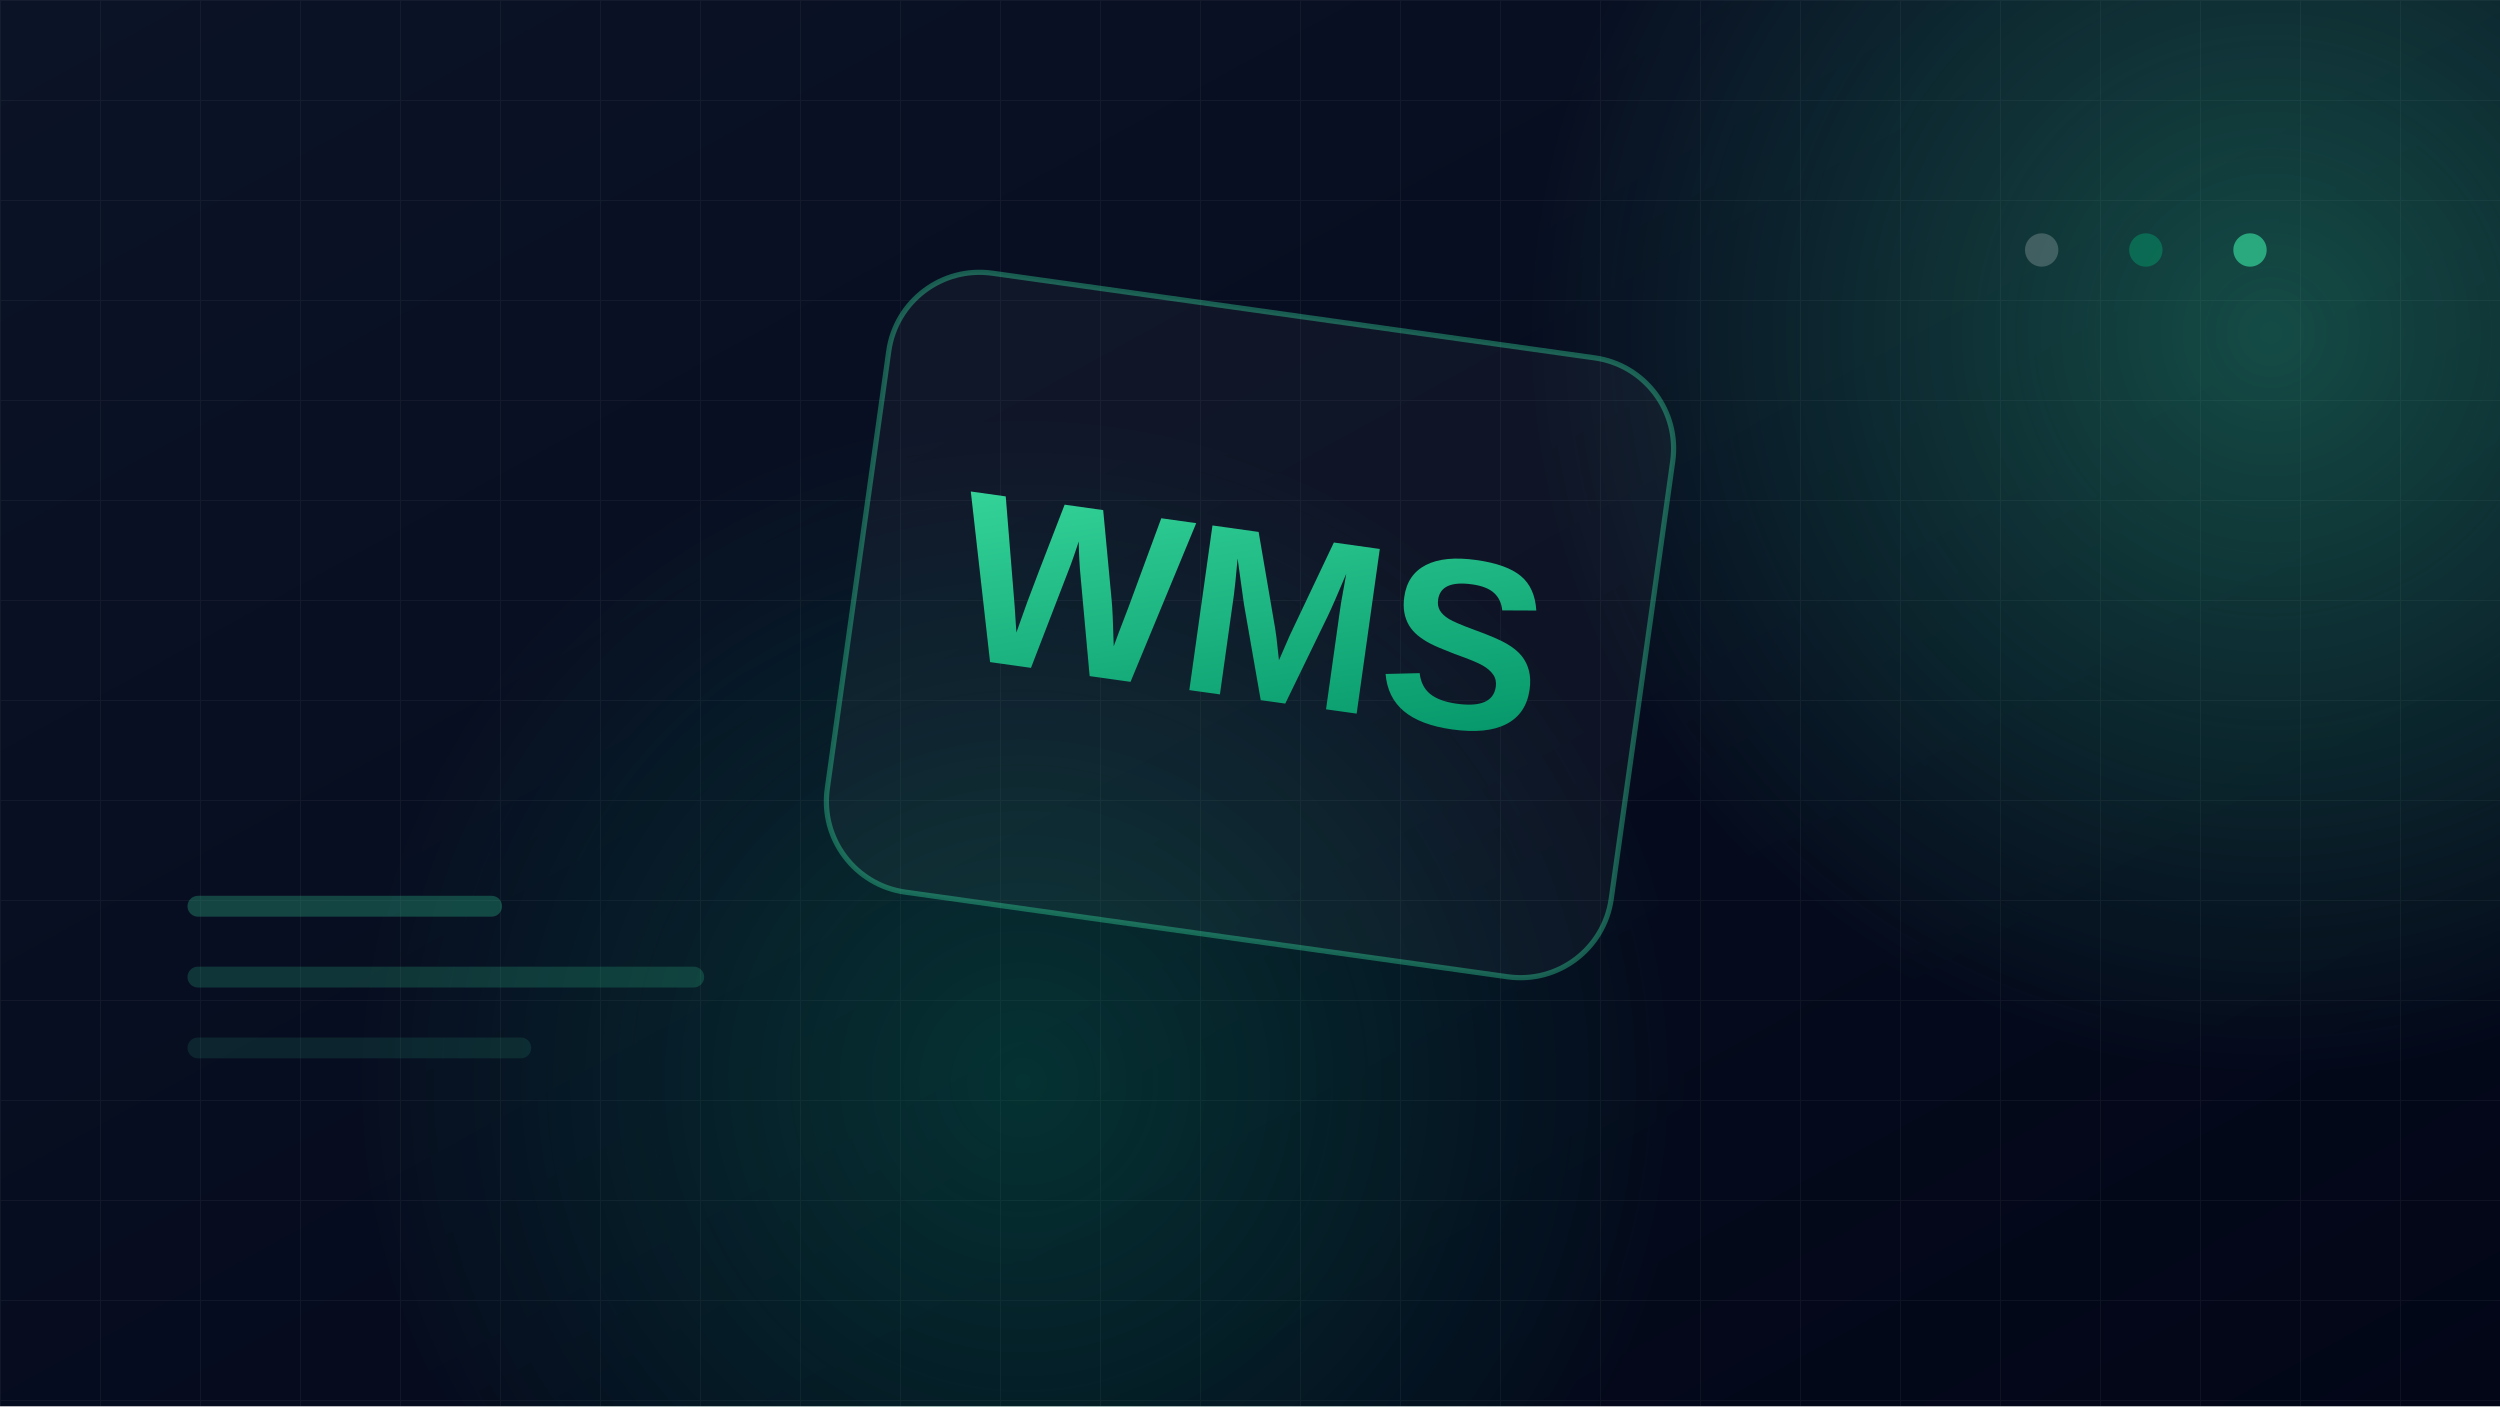
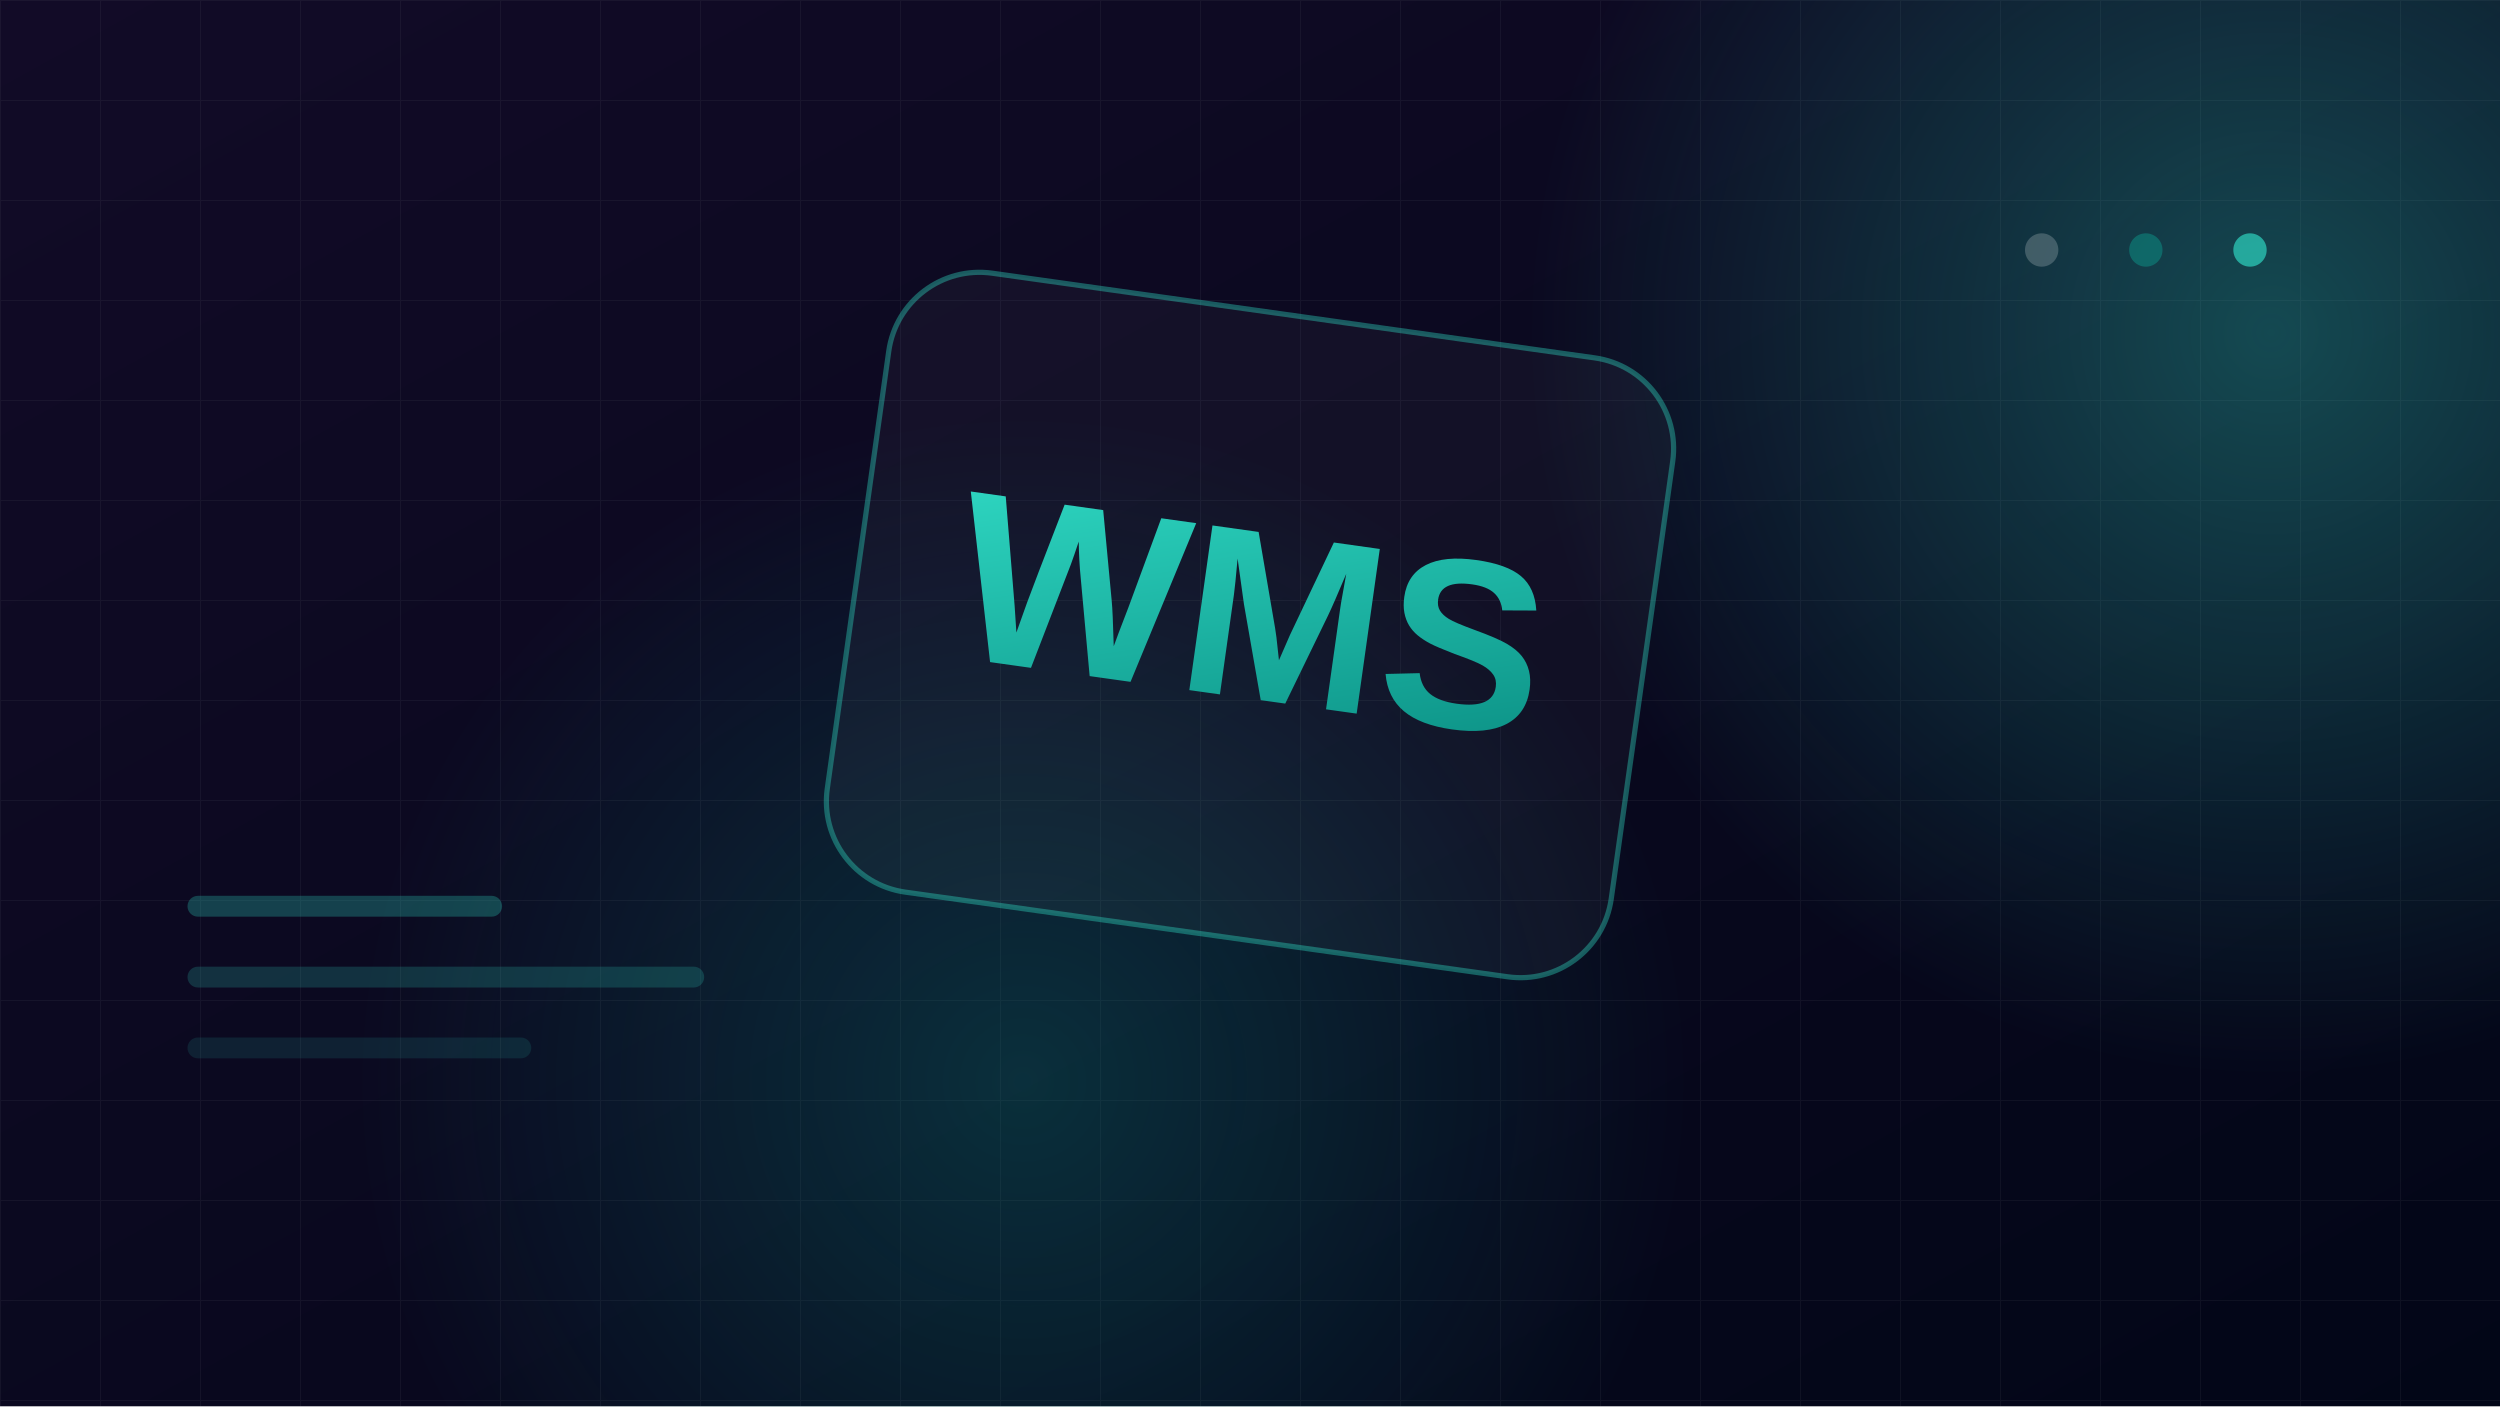
<svg xmlns="http://www.w3.org/2000/svg" width="1200" height="675" viewBox="0 0 1200 675">
  <defs>
    <linearGradient id="bg" x1="0" y1="0" x2="1" y2="1">
-       <stop offset="0" stop-color="#0b1327" />
+       <stop offset="0" stop-color="#120b27" />
      <stop offset="1" stop-color="#020617" />
    </linearGradient>
    <radialGradient id="glow1" cx="0.5" cy="0.5" r="0.5">
-       <stop offset="0" stop-color="#34d399" stop-opacity="0.32" />
-       <stop offset="1" stop-color="#34d399" stop-opacity="0" />
+       <stop offset="0" stop-color="#2dd4bf" stop-opacity="0.32" />
+       <stop offset="1" stop-color="#2dd4bf" stop-opacity="0" />
    </radialGradient>
    <radialGradient id="glow2" cx="0.5" cy="0.5" r="0.5">
-       <stop offset="0" stop-color="#059669" stop-opacity="0.28" />
-       <stop offset="1" stop-color="#059669" stop-opacity="0" />
+       <stop offset="0" stop-color="#0d9488" stop-opacity="0.28" />
+       <stop offset="1" stop-color="#0d9488" stop-opacity="0" />
    </radialGradient>
    <linearGradient id="mono" x1="0" y1="0" x2="1" y2="1">
-       <stop offset="0" stop-color="#34d399" />
-       <stop offset="1" stop-color="#059669" />
+       <stop offset="0" stop-color="#2dd4bf" />
+       <stop offset="1" stop-color="#0d9488" />
    </linearGradient>
    <pattern id="grid" width="48" height="48" patternUnits="userSpaceOnUse">
      <path d="M 48 0 L 0 0 0 48" fill="none" stroke="#ffffff" stroke-opacity="0.045" stroke-width="1" />
    </pattern>
  </defs>
  <rect width="1200" height="675" fill="url(#bg)" />
  <rect width="1200" height="675" fill="url(#grid)" />
  <circle cx="1091" cy="159" r="360" fill="url(#glow1)" />
  <circle cx="491" cy="519" r="320" fill="url(#glow2)" />
  <g transform="rotate(8 600 300)">
-     <rect x="410" y="150" width="380" height="300" rx="44" fill="#ffffff" fill-opacity="0.035" stroke="#34d399" stroke-opacity="0.4" stroke-width="2.5" />
+     <rect x="410" y="150" width="380" height="300" rx="44" fill="#ffffff" fill-opacity="0.035" stroke="#2dd4bf" stroke-opacity="0.4" stroke-width="2.5" />
    <text x="600" y="335" text-anchor="middle" font-family="'Segoe UI',Arial,sans-serif" font-size="116" font-weight="900" fill="url(#mono)">WMS</text>
  </g>
-   <rect x="90" y="430" width="151" height="10" rx="5" fill="#34d399" fill-opacity="0.28" />
-   <rect x="90" y="464" width="248" height="10" rx="5" fill="#34d399" fill-opacity="0.2" />
-   <rect x="90" y="498" width="165" height="10" rx="5" fill="#34d399" fill-opacity="0.12" />
-   <circle cx="1080" cy="120" r="8" fill="#34d399" fill-opacity="0.7" />
-   <circle cx="1030" cy="120" r="8" fill="#059669" fill-opacity="0.5" />
+   <rect x="90" y="430" width="151" height="10" rx="5" fill="#2dd4bf" fill-opacity="0.28" />
+   <rect x="90" y="464" width="248" height="10" rx="5" fill="#2dd4bf" fill-opacity="0.2" />
+   <rect x="90" y="498" width="165" height="10" rx="5" fill="#2dd4bf" fill-opacity="0.12" />
+   <circle cx="1080" cy="120" r="8" fill="#2dd4bf" fill-opacity="0.7" />
+   <circle cx="1030" cy="120" r="8" fill="#0d9488" fill-opacity="0.5" />
  <circle cx="980" cy="120" r="8" fill="#ffffff" fill-opacity="0.2" />
</svg>
